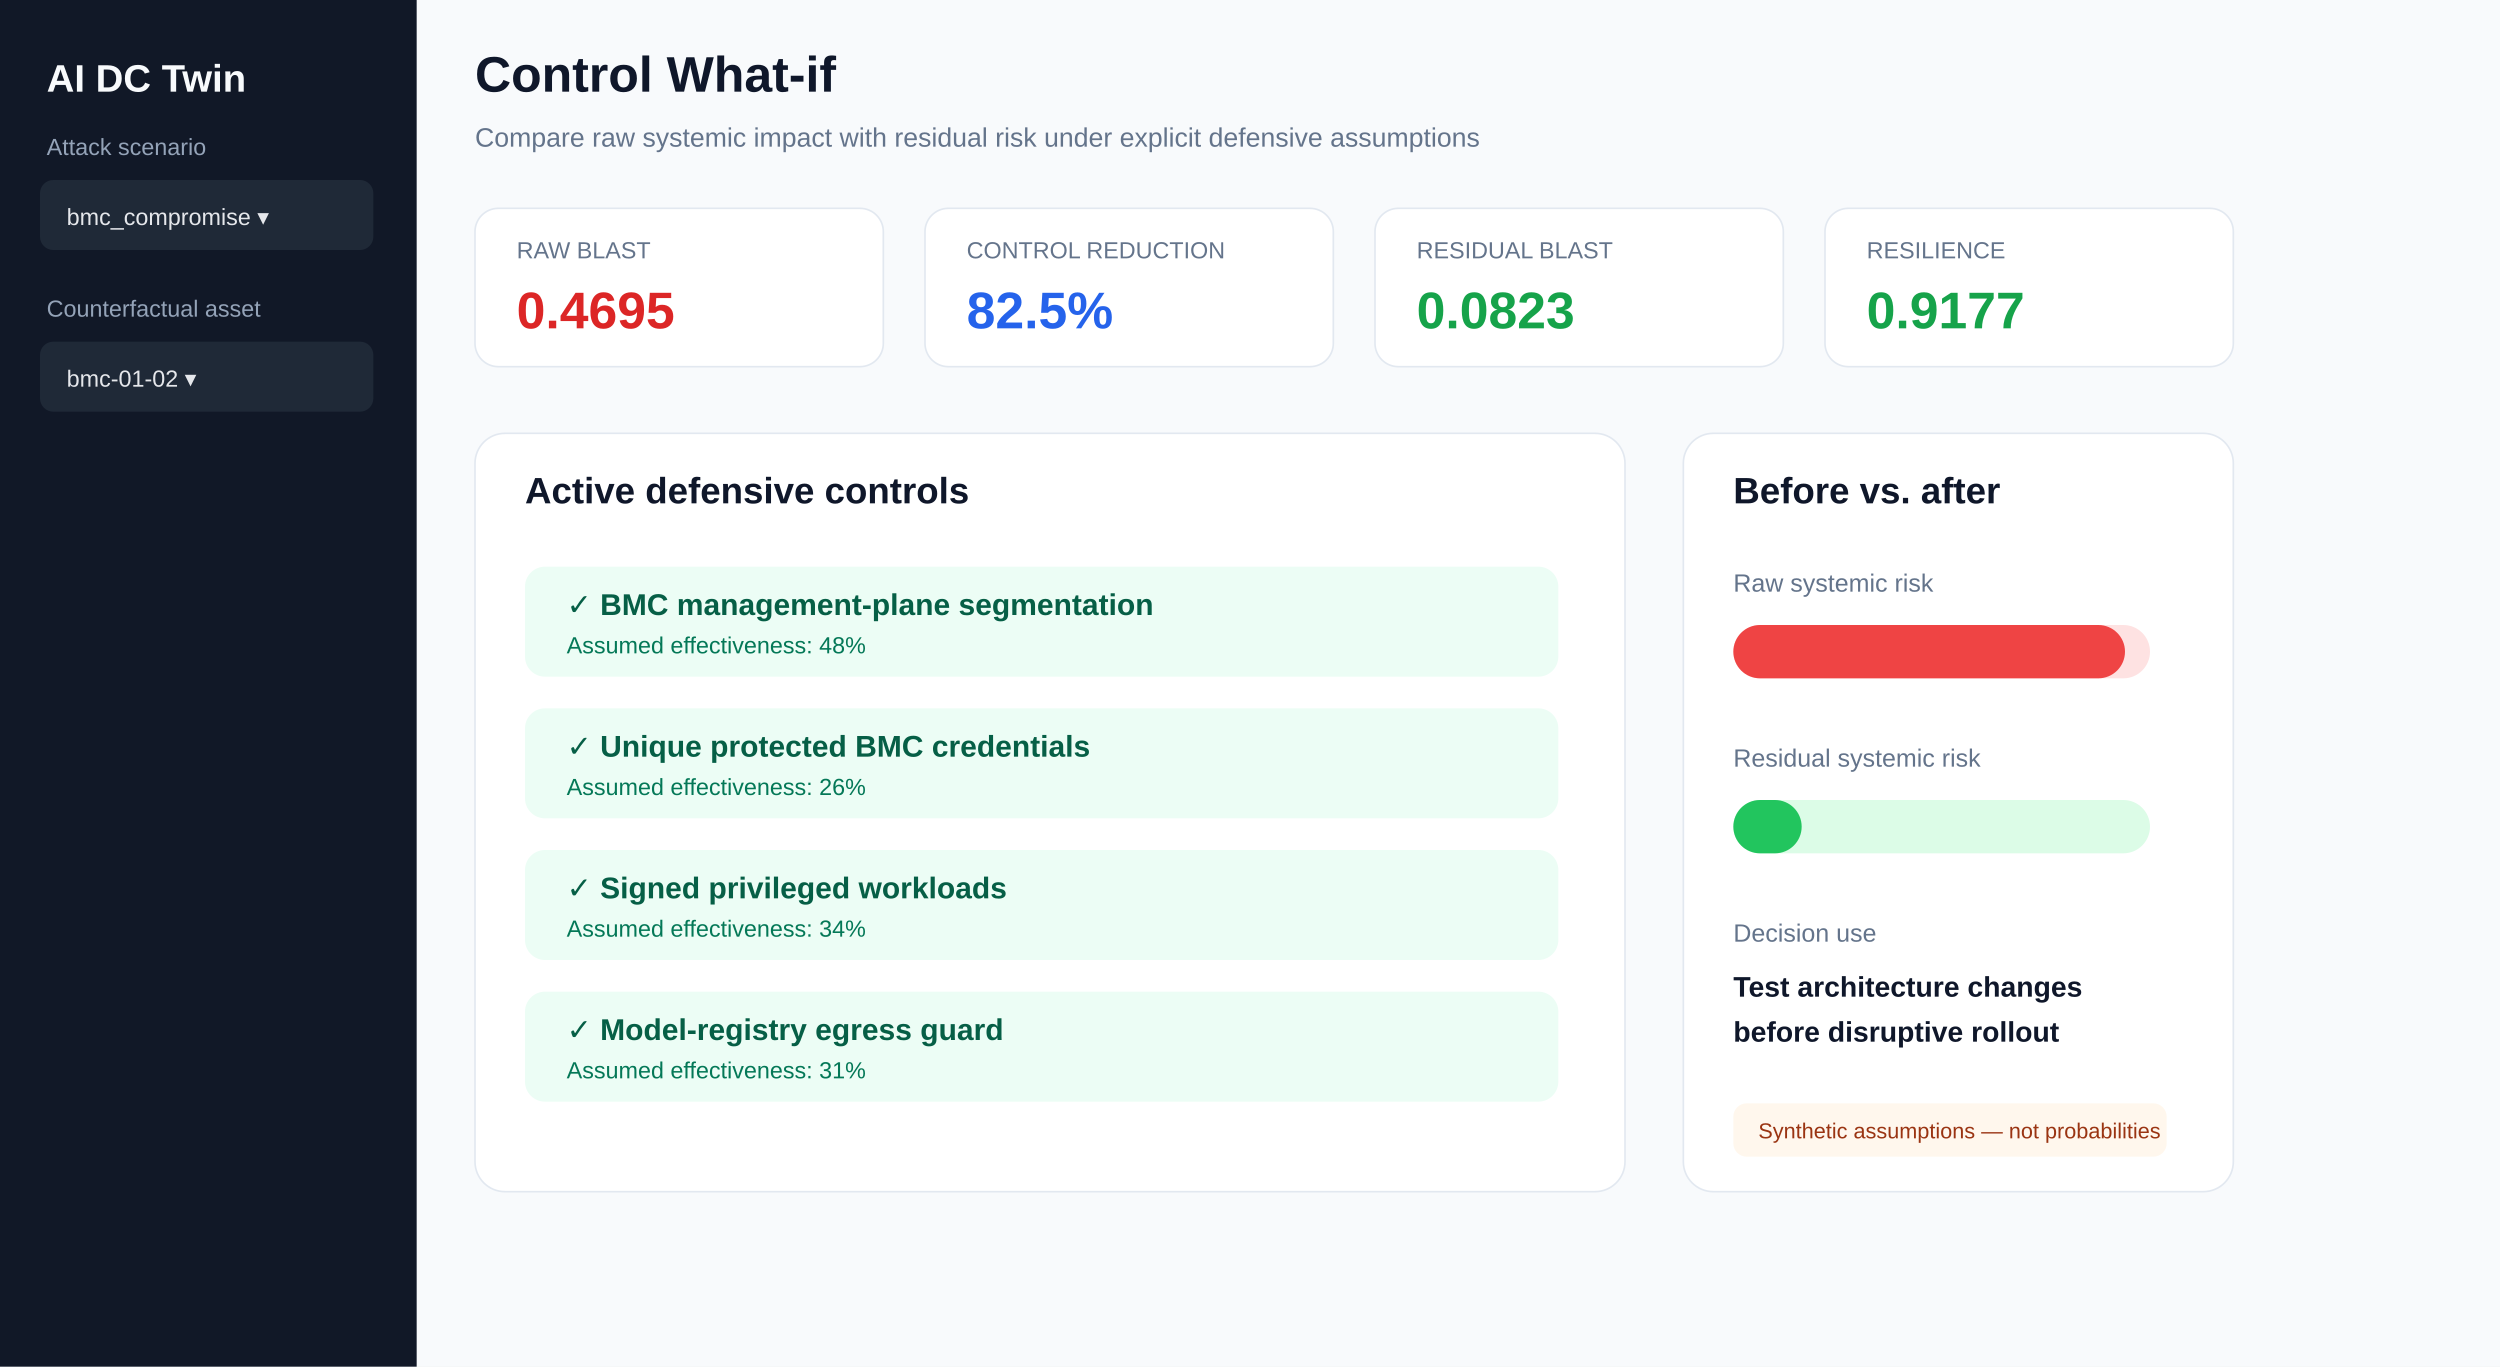
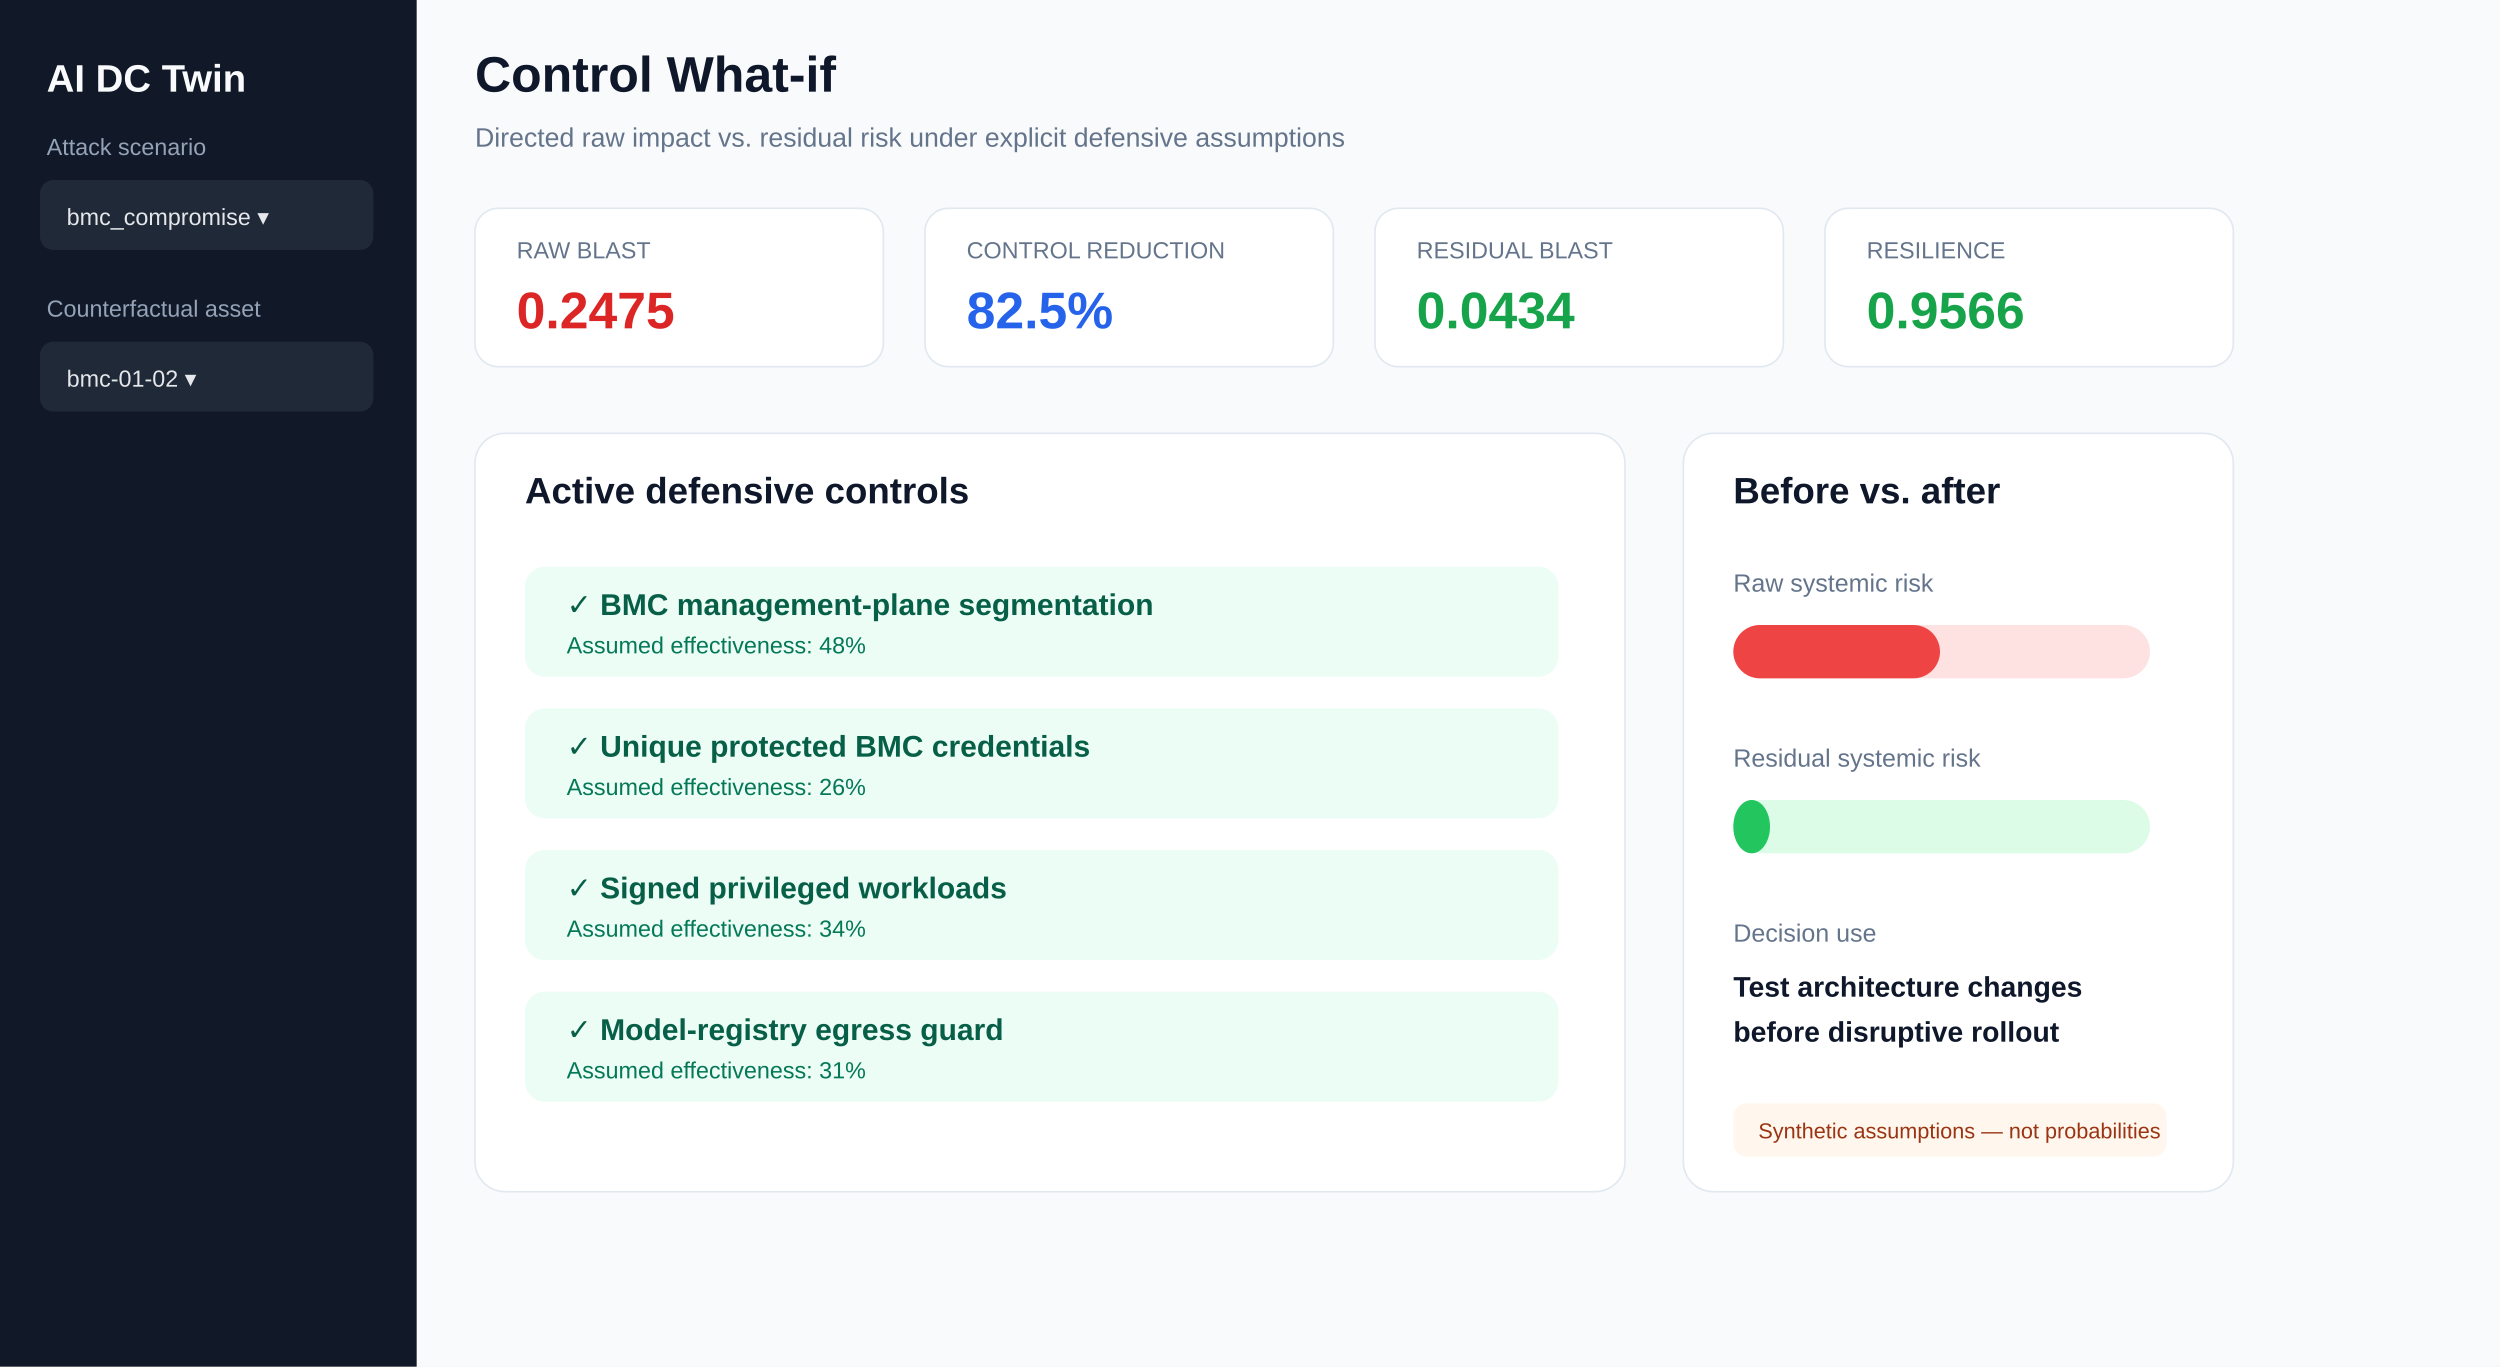
<svg xmlns="http://www.w3.org/2000/svg" width="1500" height="820" viewBox="0 0 1500 820">
  <rect width="1500" height="820" fill="#f8fafc" />
  <rect x="0" y="0" width="250" height="820" fill="#111827" />
  <text x="28" y="55" fill="#f8fafc" font-family="Arial" font-size="23" font-weight="700">AI DC Twin</text>
  <text x="28" y="93" fill="#94a3b8" font-family="Arial" font-size="14">Attack scenario</text>
  <rect x="24" y="108" width="200" height="42" rx="8" fill="#1f2937" />
  <text x="40" y="135" fill="#e5e7eb" font-family="Arial" font-size="14">bmc_compromise ▾</text>
  <text x="28" y="190" fill="#94a3b8" font-family="Arial" font-size="14">Counterfactual asset</text>
  <rect x="24" y="205" width="200" height="42" rx="8" fill="#1f2937" />
  <text x="40" y="232" fill="#e5e7eb" font-family="Arial" font-size="14">bmc-01-02 ▾</text>
  <text x="285" y="55" fill="#0f172a" font-family="Arial" font-size="30" font-weight="700">Control What-if</text>
-   <text x="285" y="88" fill="#64748b" font-family="Arial" font-size="16">Compare raw systemic impact with residual risk under explicit defensive assumptions</text>
+   <text x="285" y="88" fill="#64748b" font-family="Arial" font-size="16">Directed raw impact vs. residual risk under explicit defensive assumptions</text>
  <g font-family="Arial">
    <rect x="285" y="125" width="245" height="95" rx="14" fill="#fff" stroke="#e2e8f0" />
    <text x="310" y="155" fill="#64748b" font-size="14">RAW BLAST</text>
-     <text x="310" y="197" fill="#dc2626" font-size="31" font-weight="700">0.4695</text>
+     <text x="310" y="197" fill="#dc2626" font-size="31" font-weight="700">0.2475</text>
    <rect x="555" y="125" width="245" height="95" rx="14" fill="#fff" stroke="#e2e8f0" />
    <text x="580" y="155" fill="#64748b" font-size="14">CONTROL REDUCTION</text>
    <text x="580" y="197" fill="#2563eb" font-size="31" font-weight="700">82.5%</text>
    <rect x="825" y="125" width="245" height="95" rx="14" fill="#fff" stroke="#e2e8f0" />
    <text x="850" y="155" fill="#64748b" font-size="14">RESIDUAL BLAST</text>
-     <text x="850" y="197" fill="#16a34a" font-size="31" font-weight="700">0.0823</text>
+     <text x="850" y="197" fill="#16a34a" font-size="31" font-weight="700">0.0434</text>
    <rect x="1095" y="125" width="245" height="95" rx="14" fill="#fff" stroke="#e2e8f0" />
    <text x="1120" y="155" fill="#64748b" font-size="14">RESILIENCE</text>
-     <text x="1120" y="197" fill="#16a34a" font-size="31" font-weight="700">0.9177</text>
+     <text x="1120" y="197" fill="#16a34a" font-size="31" font-weight="700">0.9566</text>
  </g>
  <rect x="285" y="260" width="690" height="455" rx="18" fill="#fff" stroke="#e2e8f0" />
  <text x="315" y="302" fill="#0f172a" font-family="Arial" font-size="22" font-weight="700">Active defensive controls</text>
  <g font-family="Arial">
    <rect x="315" y="340" width="620" height="66" rx="12" fill="#ecfdf5" />
    <text x="340" y="369" fill="#065f46" font-size="18" font-weight="700">✓ BMC management-plane segmentation</text>
    <text x="340" y="392" fill="#047857" font-size="14">Assumed effectiveness: 48%</text>
    <rect x="315" y="425" width="620" height="66" rx="12" fill="#ecfdf5" />
    <text x="340" y="454" fill="#065f46" font-size="18" font-weight="700">✓ Unique protected BMC credentials</text>
    <text x="340" y="477" fill="#047857" font-size="14">Assumed effectiveness: 26%</text>
    <rect x="315" y="510" width="620" height="66" rx="12" fill="#ecfdf5" />
    <text x="340" y="539" fill="#065f46" font-size="18" font-weight="700">✓ Signed privileged workloads</text>
    <text x="340" y="562" fill="#047857" font-size="14">Assumed effectiveness: 34%</text>
    <rect x="315" y="595" width="620" height="66" rx="12" fill="#ecfdf5" />
    <text x="340" y="624" fill="#065f46" font-size="18" font-weight="700">✓ Model-registry egress guard</text>
    <text x="340" y="647" fill="#047857" font-size="14">Assumed effectiveness: 31%</text>
  </g>
  <rect x="1010" y="260" width="330" height="455" rx="18" fill="#fff" stroke="#e2e8f0" />
  <text x="1040" y="302" fill="#0f172a" font-family="Arial" font-size="22" font-weight="700">Before vs. after</text>
  <text x="1040" y="355" fill="#64748b" font-family="Arial" font-size="15">Raw systemic risk</text>
  <rect x="1040" y="375" width="250" height="32" rx="16" fill="#fee2e2" />
-   <rect x="1040" y="375" width="235" height="32" rx="16" fill="#ef4444" />
+   <rect x="1040" y="375" width="124" height="32" rx="16" fill="#ef4444" />
  <text x="1040" y="460" fill="#64748b" font-family="Arial" font-size="15">Residual systemic risk</text>
  <rect x="1040" y="480" width="250" height="32" rx="16" fill="#dcfce7" />
-   <rect x="1040" y="480" width="41" height="32" rx="16" fill="#22c55e" />
+   <rect x="1040" y="480" width="22" height="32" rx="16" fill="#22c55e" />
  <text x="1040" y="565" fill="#64748b" font-family="Arial" font-size="15">Decision use</text>
  <text x="1040" y="598" fill="#0f172a" font-family="Arial" font-size="17" font-weight="700">Test architecture changes</text>
  <text x="1040" y="625" fill="#0f172a" font-family="Arial" font-size="17" font-weight="700">before disruptive rollout</text>
  <rect x="1040" y="662" width="260" height="32" rx="8" fill="#fff7ed" />
  <text x="1055" y="683" fill="#9a3412" font-family="Arial" font-size="13">Synthetic assumptions — not probabilities</text>
</svg>
